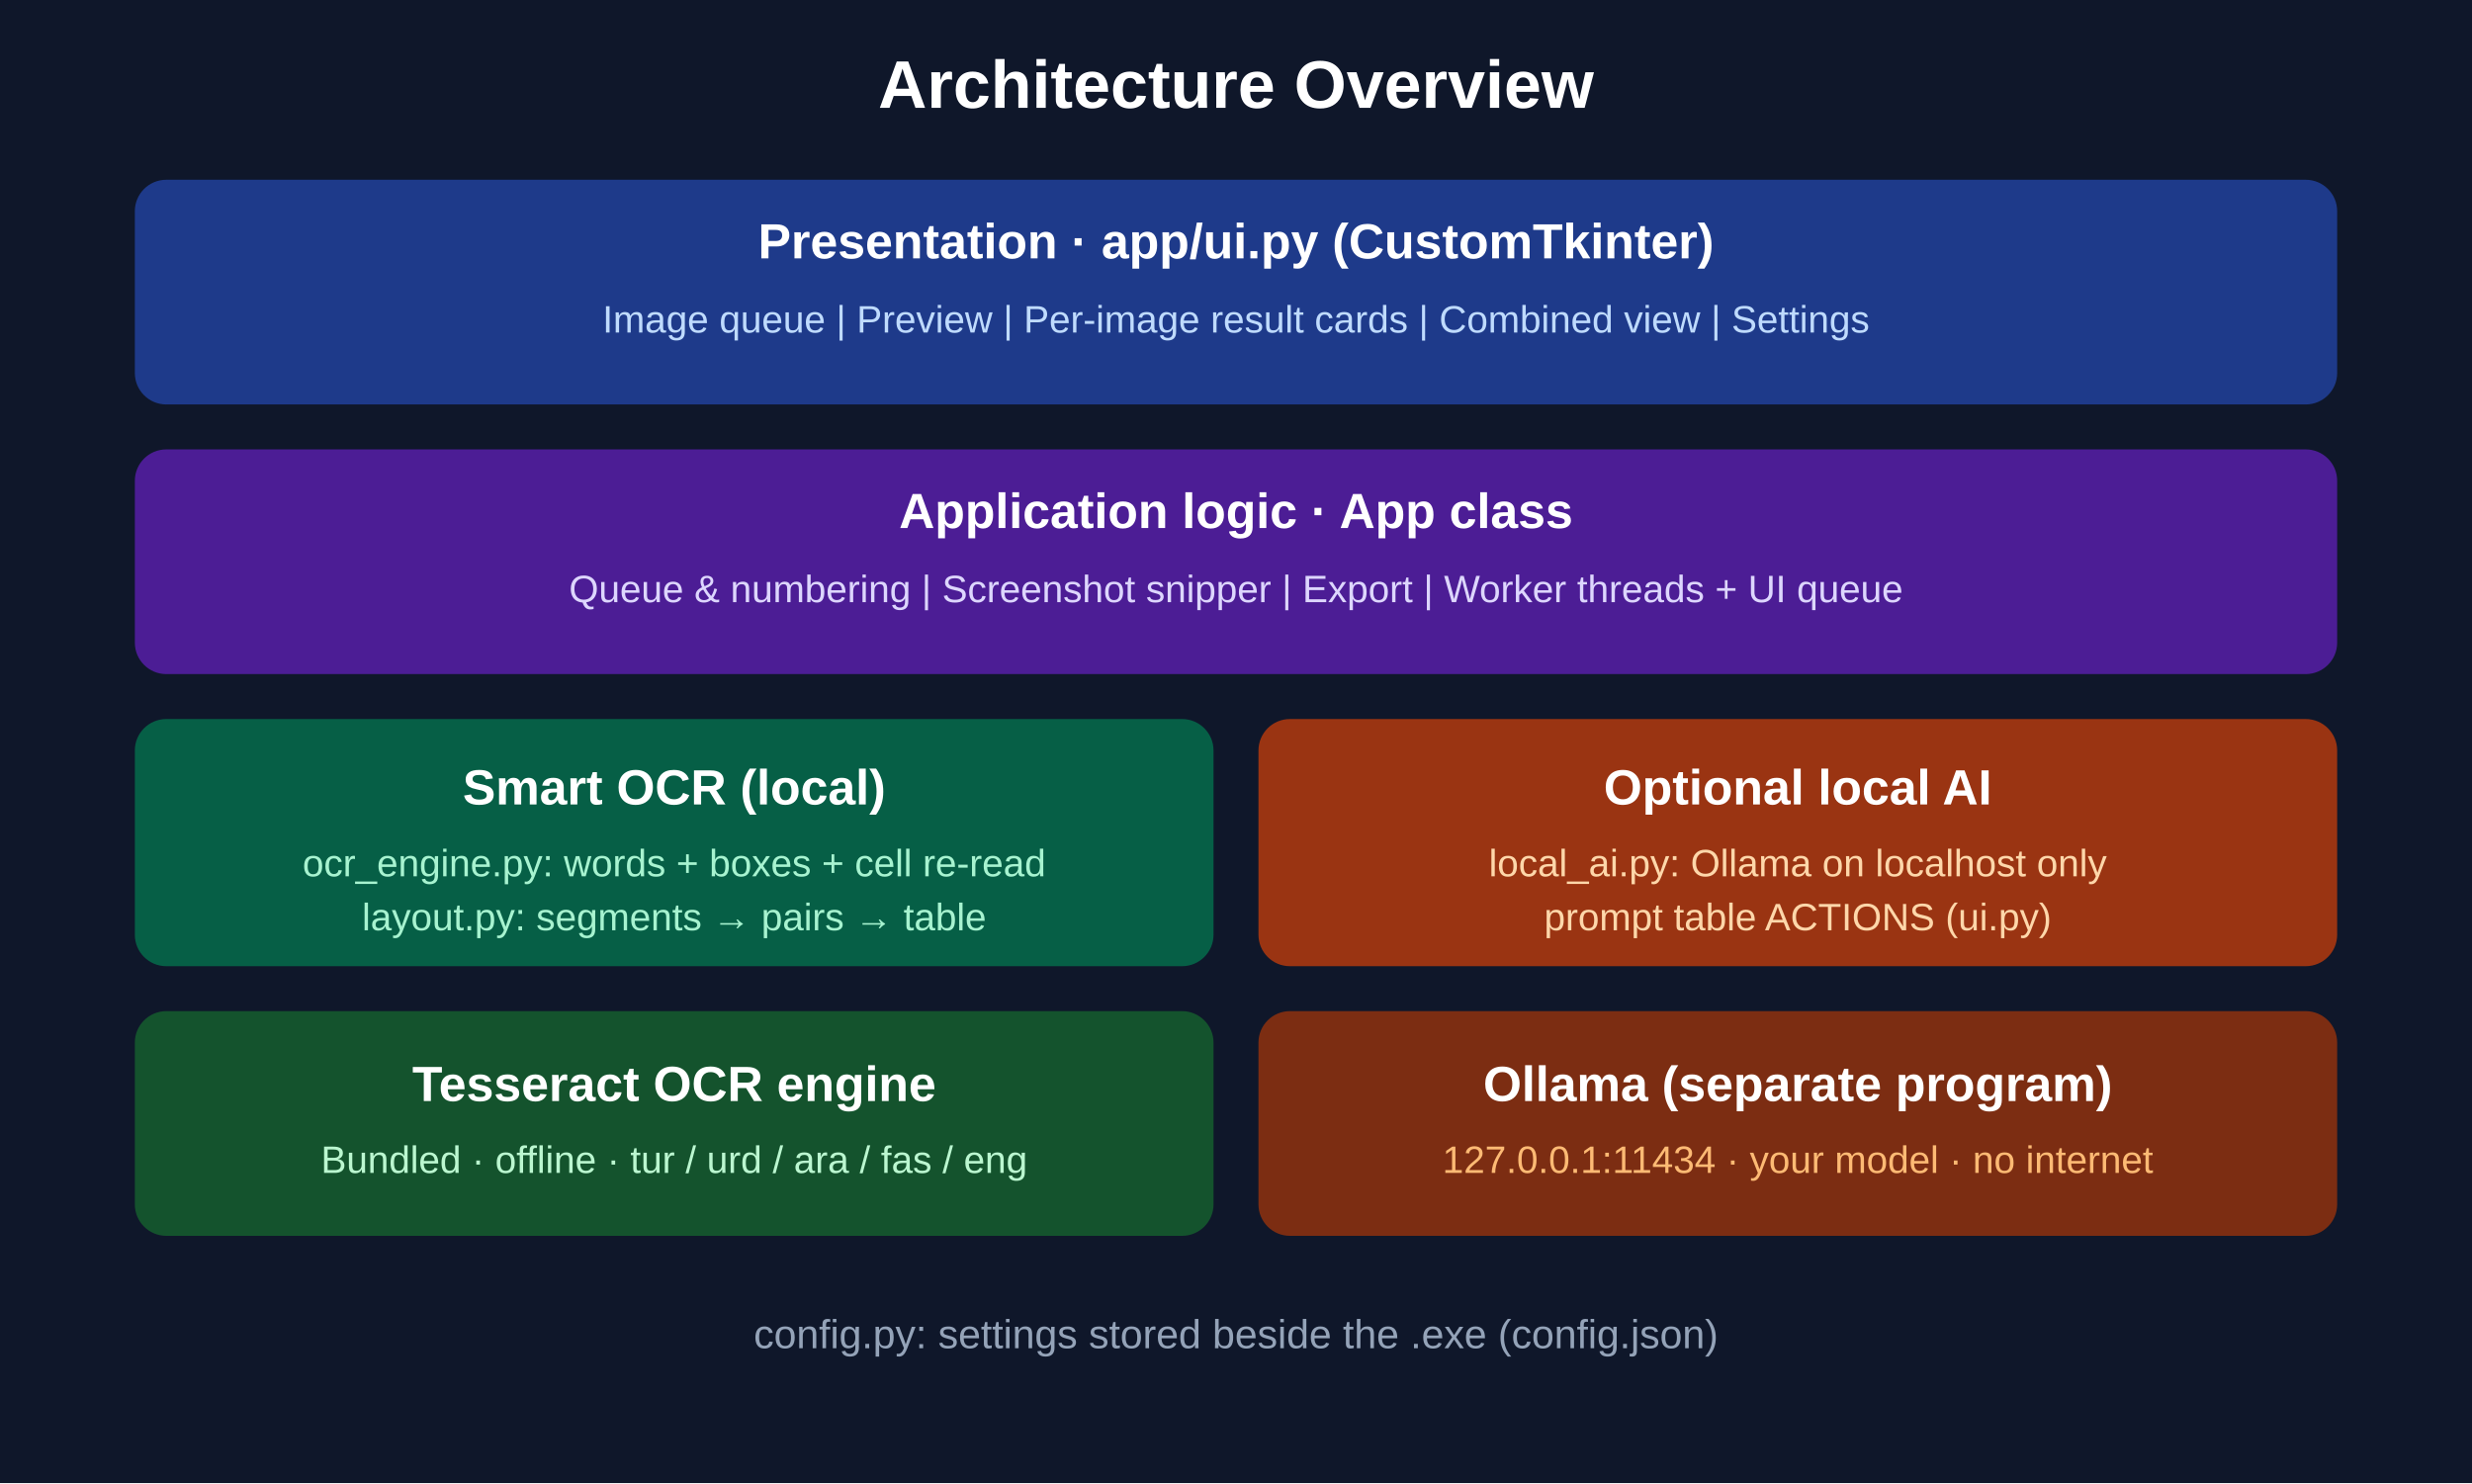
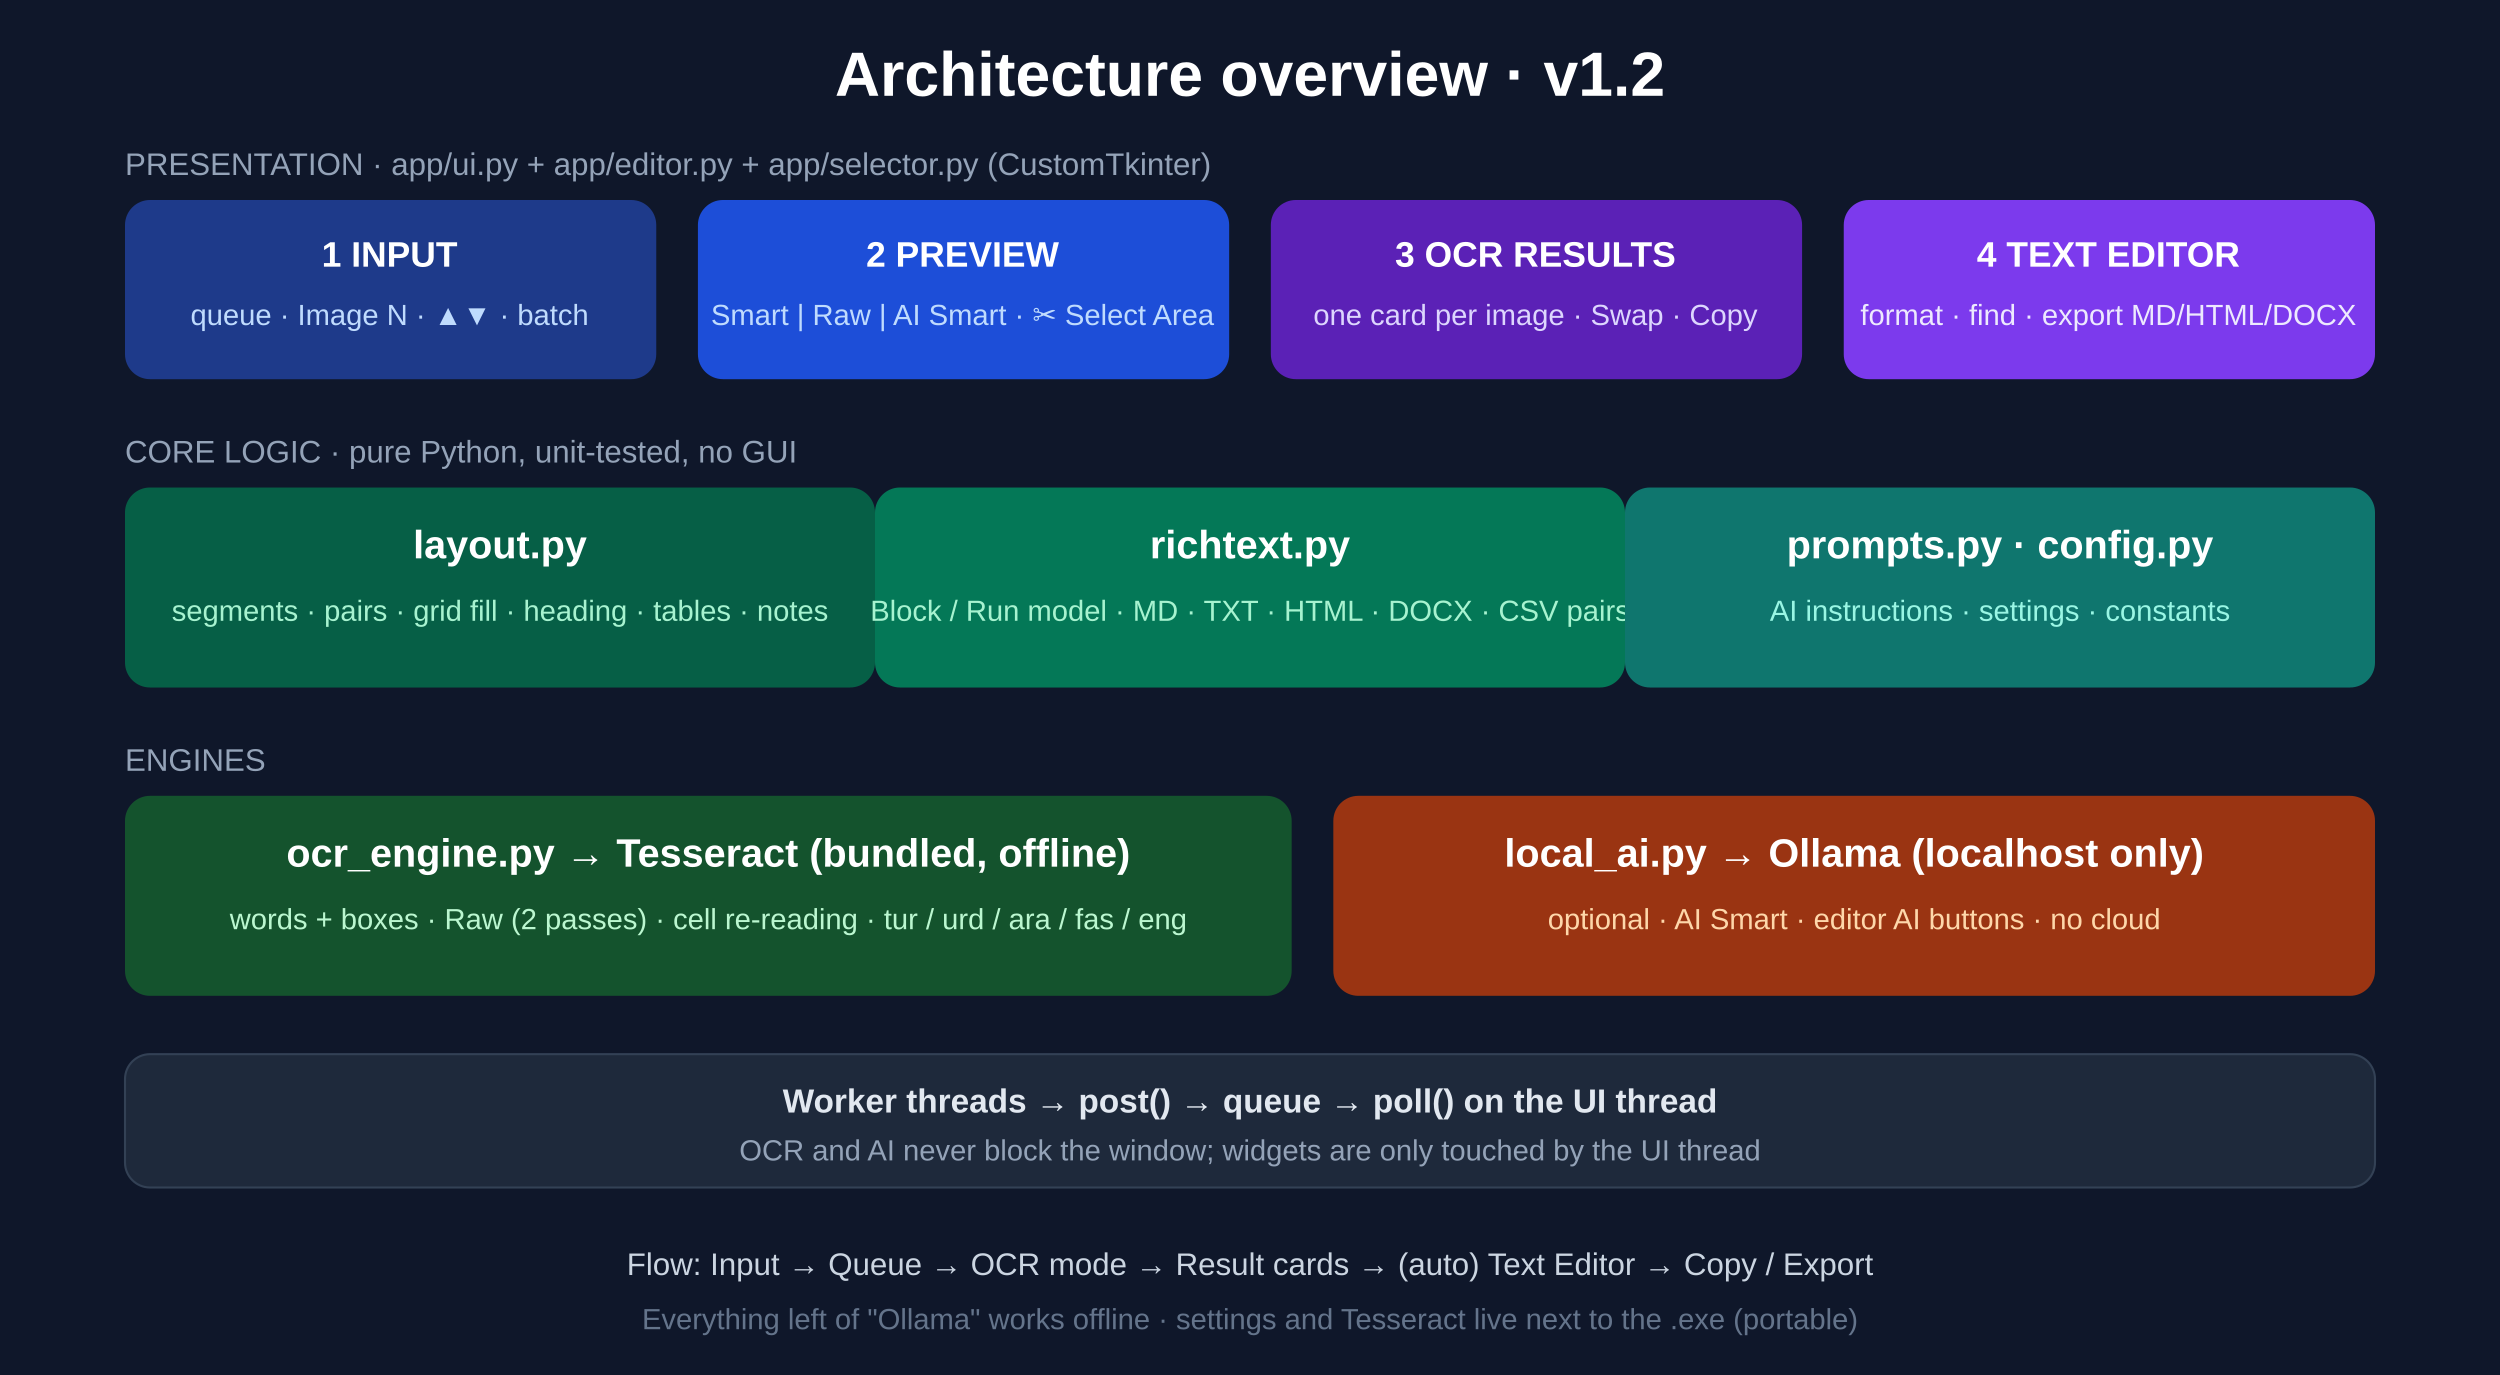
- <svg xmlns="http://www.w3.org/2000/svg" width="1100" height="660" viewBox="0 0 1100 660">
-   <rect width="1100" height="660" fill="#0f172a" />
+ <svg xmlns="http://www.w3.org/2000/svg" width="1200" height="660" viewBox="0 0 1200 660">
+   <rect width="1200" height="660" fill="#0f172a" />
  <g font-family="Segoe UI, Arial, sans-serif" text-anchor="middle">
-     <text x="550" y="48" font-size="30" font-weight="700" fill="#fff">Architecture Overview</text>
-     <rect x="60" y="80" width="980" height="100" rx="14" fill="#1e3a8a" />
-     <text x="550" y="115" font-size="22" font-weight="700" fill="#fff">Presentation · app/ui.py (CustomTkinter)</text>
-     <text x="550" y="148" font-size="17" fill="#bfdbfe">Image queue  |  Preview  |  Per-image result cards  |  Combined view  |  Settings</text>
-     <rect x="60" y="200" width="980" height="100" rx="14" fill="#4c1d95" />
-     <text x="550" y="235" font-size="22" font-weight="700" fill="#fff">Application logic · App class</text>
-     <text x="550" y="268" font-size="17" fill="#ddd6fe">Queue &amp; numbering  |  Screenshot snipper  |  Export  |  Worker threads + UI queue</text>
-     <rect x="60" y="320" width="480" height="110" rx="14" fill="#065f46" />
-     <text x="300" y="358" font-size="22" font-weight="700" fill="#fff">Smart OCR (local)</text>
-     <text x="300" y="390" font-size="17" fill="#a7f3d0">ocr_engine.py: words + boxes + cell re-read</text>
-     <text x="300" y="414" font-size="17" fill="#a7f3d0">layout.py: segments → pairs → table</text>
-     <rect x="560" y="320" width="480" height="110" rx="14" fill="#9a3412" />
-     <text x="800" y="358" font-size="22" font-weight="700" fill="#fff">Optional local AI</text>
-     <text x="800" y="390" font-size="17" fill="#fed7aa">local_ai.py: Ollama on localhost only</text>
-     <text x="800" y="414" font-size="17" fill="#fed7aa">prompt table ACTIONS (ui.py)</text>
-     <rect x="60" y="450" width="480" height="100" rx="14" fill="#14532d" />
-     <text x="300" y="490" font-size="22" font-weight="700" fill="#fff">Tesseract OCR engine</text>
-     <text x="300" y="522" font-size="17" fill="#bbf7d0">Bundled · offline · tur / urd / ara / fas / eng</text>
-     <rect x="560" y="450" width="480" height="100" rx="14" fill="#7c2d12" />
-     <text x="800" y="490" font-size="22" font-weight="700" fill="#fff">Ollama (separate program)</text>
-     <text x="800" y="522" font-size="17" fill="#fdba74">127.0.0.1:11434 · your model · no internet</text>
-     <text x="550" y="600" font-size="18" fill="#94a3b8">config.py: settings stored beside the .exe (config.json)</text>
+     <text x="600" y="46" font-size="30" font-weight="700" fill="#fff">Architecture overview · v1.2</text>
+     <text x="60" y="84" font-size="15" fill="#94a3b8" text-anchor="start">PRESENTATION  ·  app/ui.py  +  app/editor.py  +  app/selector.py  (CustomTkinter)</text>
+     <g font-size="17" font-weight="700" fill="#fff">
+       <rect x="60" y="96" width="255" height="86" rx="12" fill="#1e3a8a" />
+       <text x="187" y="128">1 INPUT</text>
+       <text x="187" y="156" font-size="14" font-weight="400" fill="#bfdbfe">queue · Image N · ▲▼ · batch</text>
+       <rect x="335" y="96" width="255" height="86" rx="12" fill="#1d4ed8" />
+       <text x="462" y="128">2 PREVIEW</text>
+       <text x="462" y="156" font-size="14" font-weight="400" fill="#bfdbfe">Smart | Raw | AI Smart · ✂ Select Area</text>
+       <rect x="610" y="96" width="255" height="86" rx="12" fill="#5b21b6" />
+       <text x="737" y="128">3 OCR RESULTS</text>
+       <text x="737" y="156" font-size="14" font-weight="400" fill="#ddd6fe">one card per image · Swap · Copy</text>
+       <rect x="885" y="96" width="255" height="86" rx="12" fill="#7c3aed" />
+       <text x="1012" y="128">4 TEXT EDITOR</text>
+       <text x="1012" y="156" font-size="14" font-weight="400" fill="#ede9fe">format · find · export MD/HTML/DOCX</text>
+     </g>
+     <text x="60" y="222" font-size="15" fill="#94a3b8" text-anchor="start">CORE LOGIC  ·  pure Python, unit-tested, no GUI</text>
+     <rect x="60" y="234" width="360" height="96" rx="12" fill="#065f46" />
+     <text x="240" y="268" font-size="19" font-weight="700" fill="#fff">layout.py</text>
+     <text x="240" y="298" font-size="14" fill="#a7f3d0">segments · pairs · grid fill · heading · tables · notes</text>
+     <rect x="420" y="234" width="360" height="96" rx="12" fill="#047857" />
+     <text x="600" y="268" font-size="19" font-weight="700" fill="#fff">richtext.py</text>
+     <text x="600" y="298" font-size="14" fill="#a7f3d0">Block / Run model · MD · TXT · HTML · DOCX · CSV pairs</text>
+     <rect x="780" y="234" width="360" height="96" rx="12" fill="#0f766e" />
+     <text x="960" y="268" font-size="19" font-weight="700" fill="#fff">prompts.py · config.py</text>
+     <text x="960" y="298" font-size="14" fill="#99f6e4">AI instructions · settings · constants</text>
+     <text x="60" y="370" font-size="15" fill="#94a3b8" text-anchor="start">ENGINES</text>
+     <rect x="60" y="382" width="560" height="96" rx="12" fill="#14532d" />
+     <text x="340" y="416" font-size="19" font-weight="700" fill="#fff">ocr_engine.py  →  Tesseract (bundled, offline)</text>
+     <text x="340" y="446" font-size="14" fill="#bbf7d0">words + boxes · Raw (2 passes) · cell re-reading · tur / urd / ara / fas / eng</text>
+     <rect x="640" y="382" width="500" height="96" rx="12" fill="#9a3412" />
+     <text x="890" y="416" font-size="19" font-weight="700" fill="#fff">local_ai.py  →  Ollama (localhost only)</text>
+     <text x="890" y="446" font-size="14" fill="#fed7aa">optional · AI Smart · editor AI buttons · no cloud</text>
+     <rect x="60" y="506" width="1080" height="64" rx="12" fill="#1e293b" stroke="#334155" />
+     <text x="600" y="534" font-size="16" font-weight="700" fill="#e2e8f0">Worker threads → post() → queue → poll() on the UI thread</text>
+     <text x="600" y="557" font-size="14" fill="#94a3b8">OCR and AI never block the window; widgets are only touched by the UI thread</text>
+     <text x="600" y="612" font-size="15" fill="#cbd5e1">Flow:  Input → Queue → OCR mode → Result cards → (auto) Text Editor → Copy / Export</text>
+     <text x="600" y="638" font-size="14" fill="#64748b">Everything left of "Ollama" works offline · settings and Tesseract live next to the .exe (portable)</text>
  </g>
</svg>
